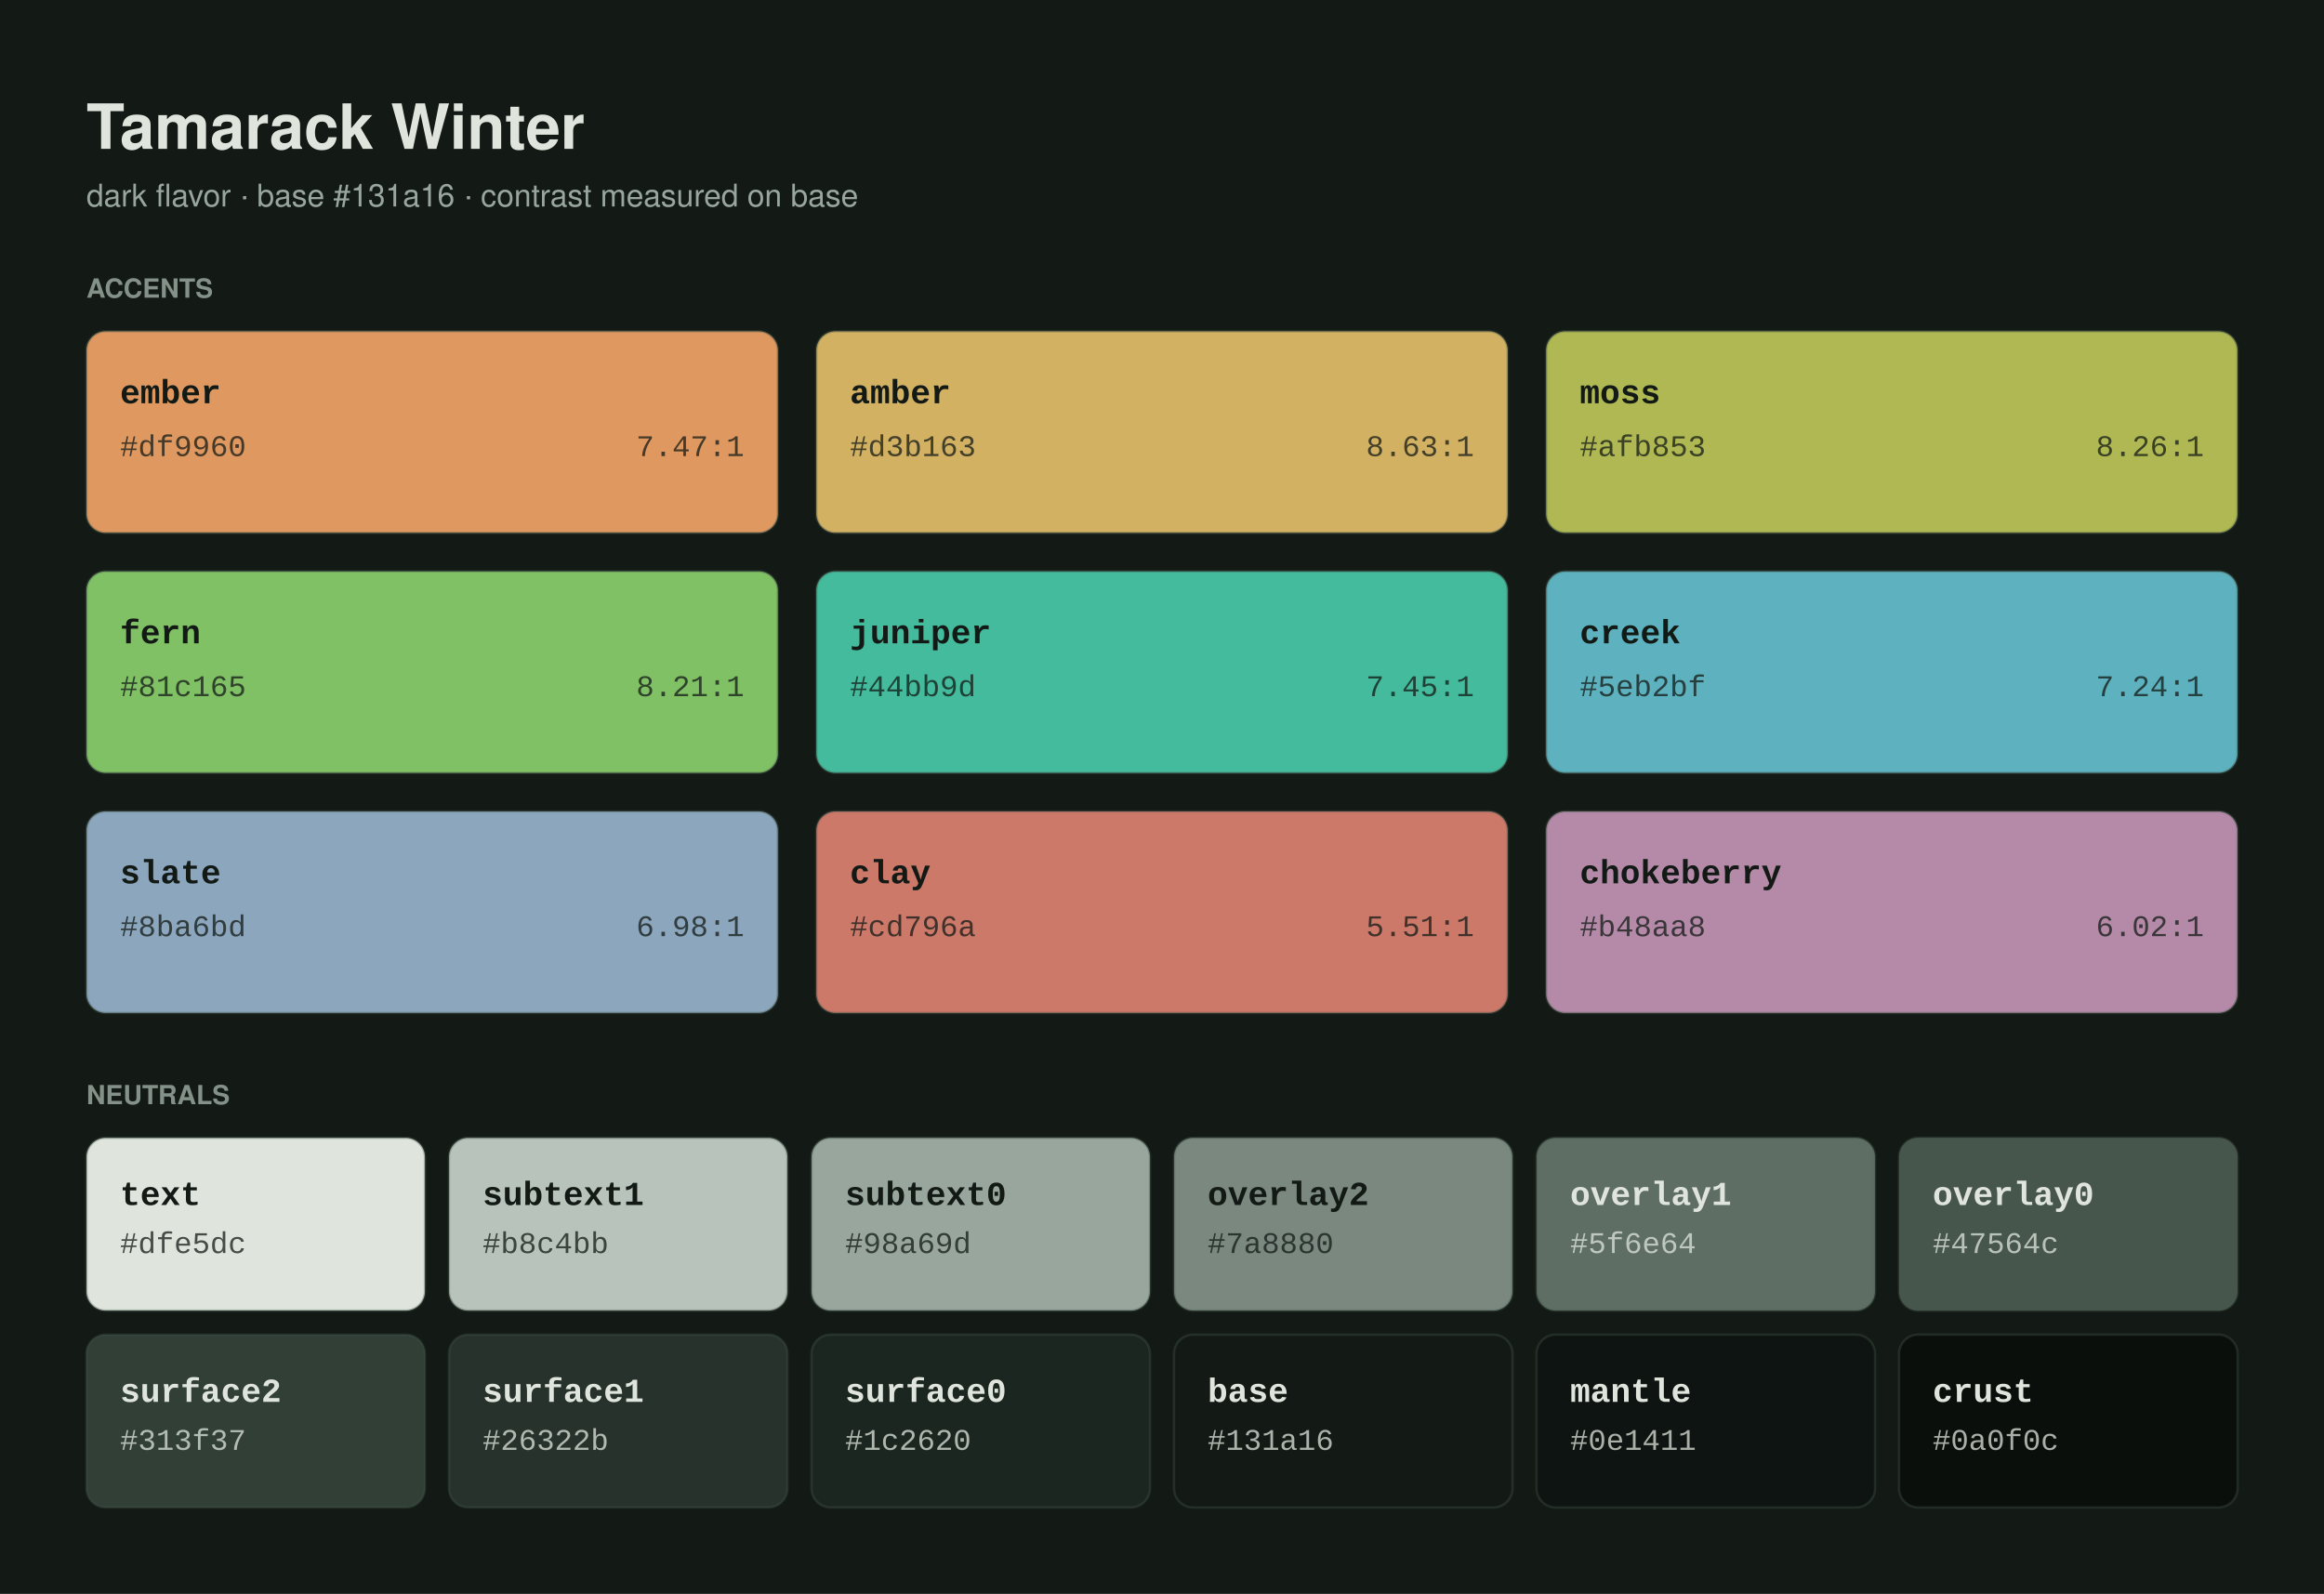
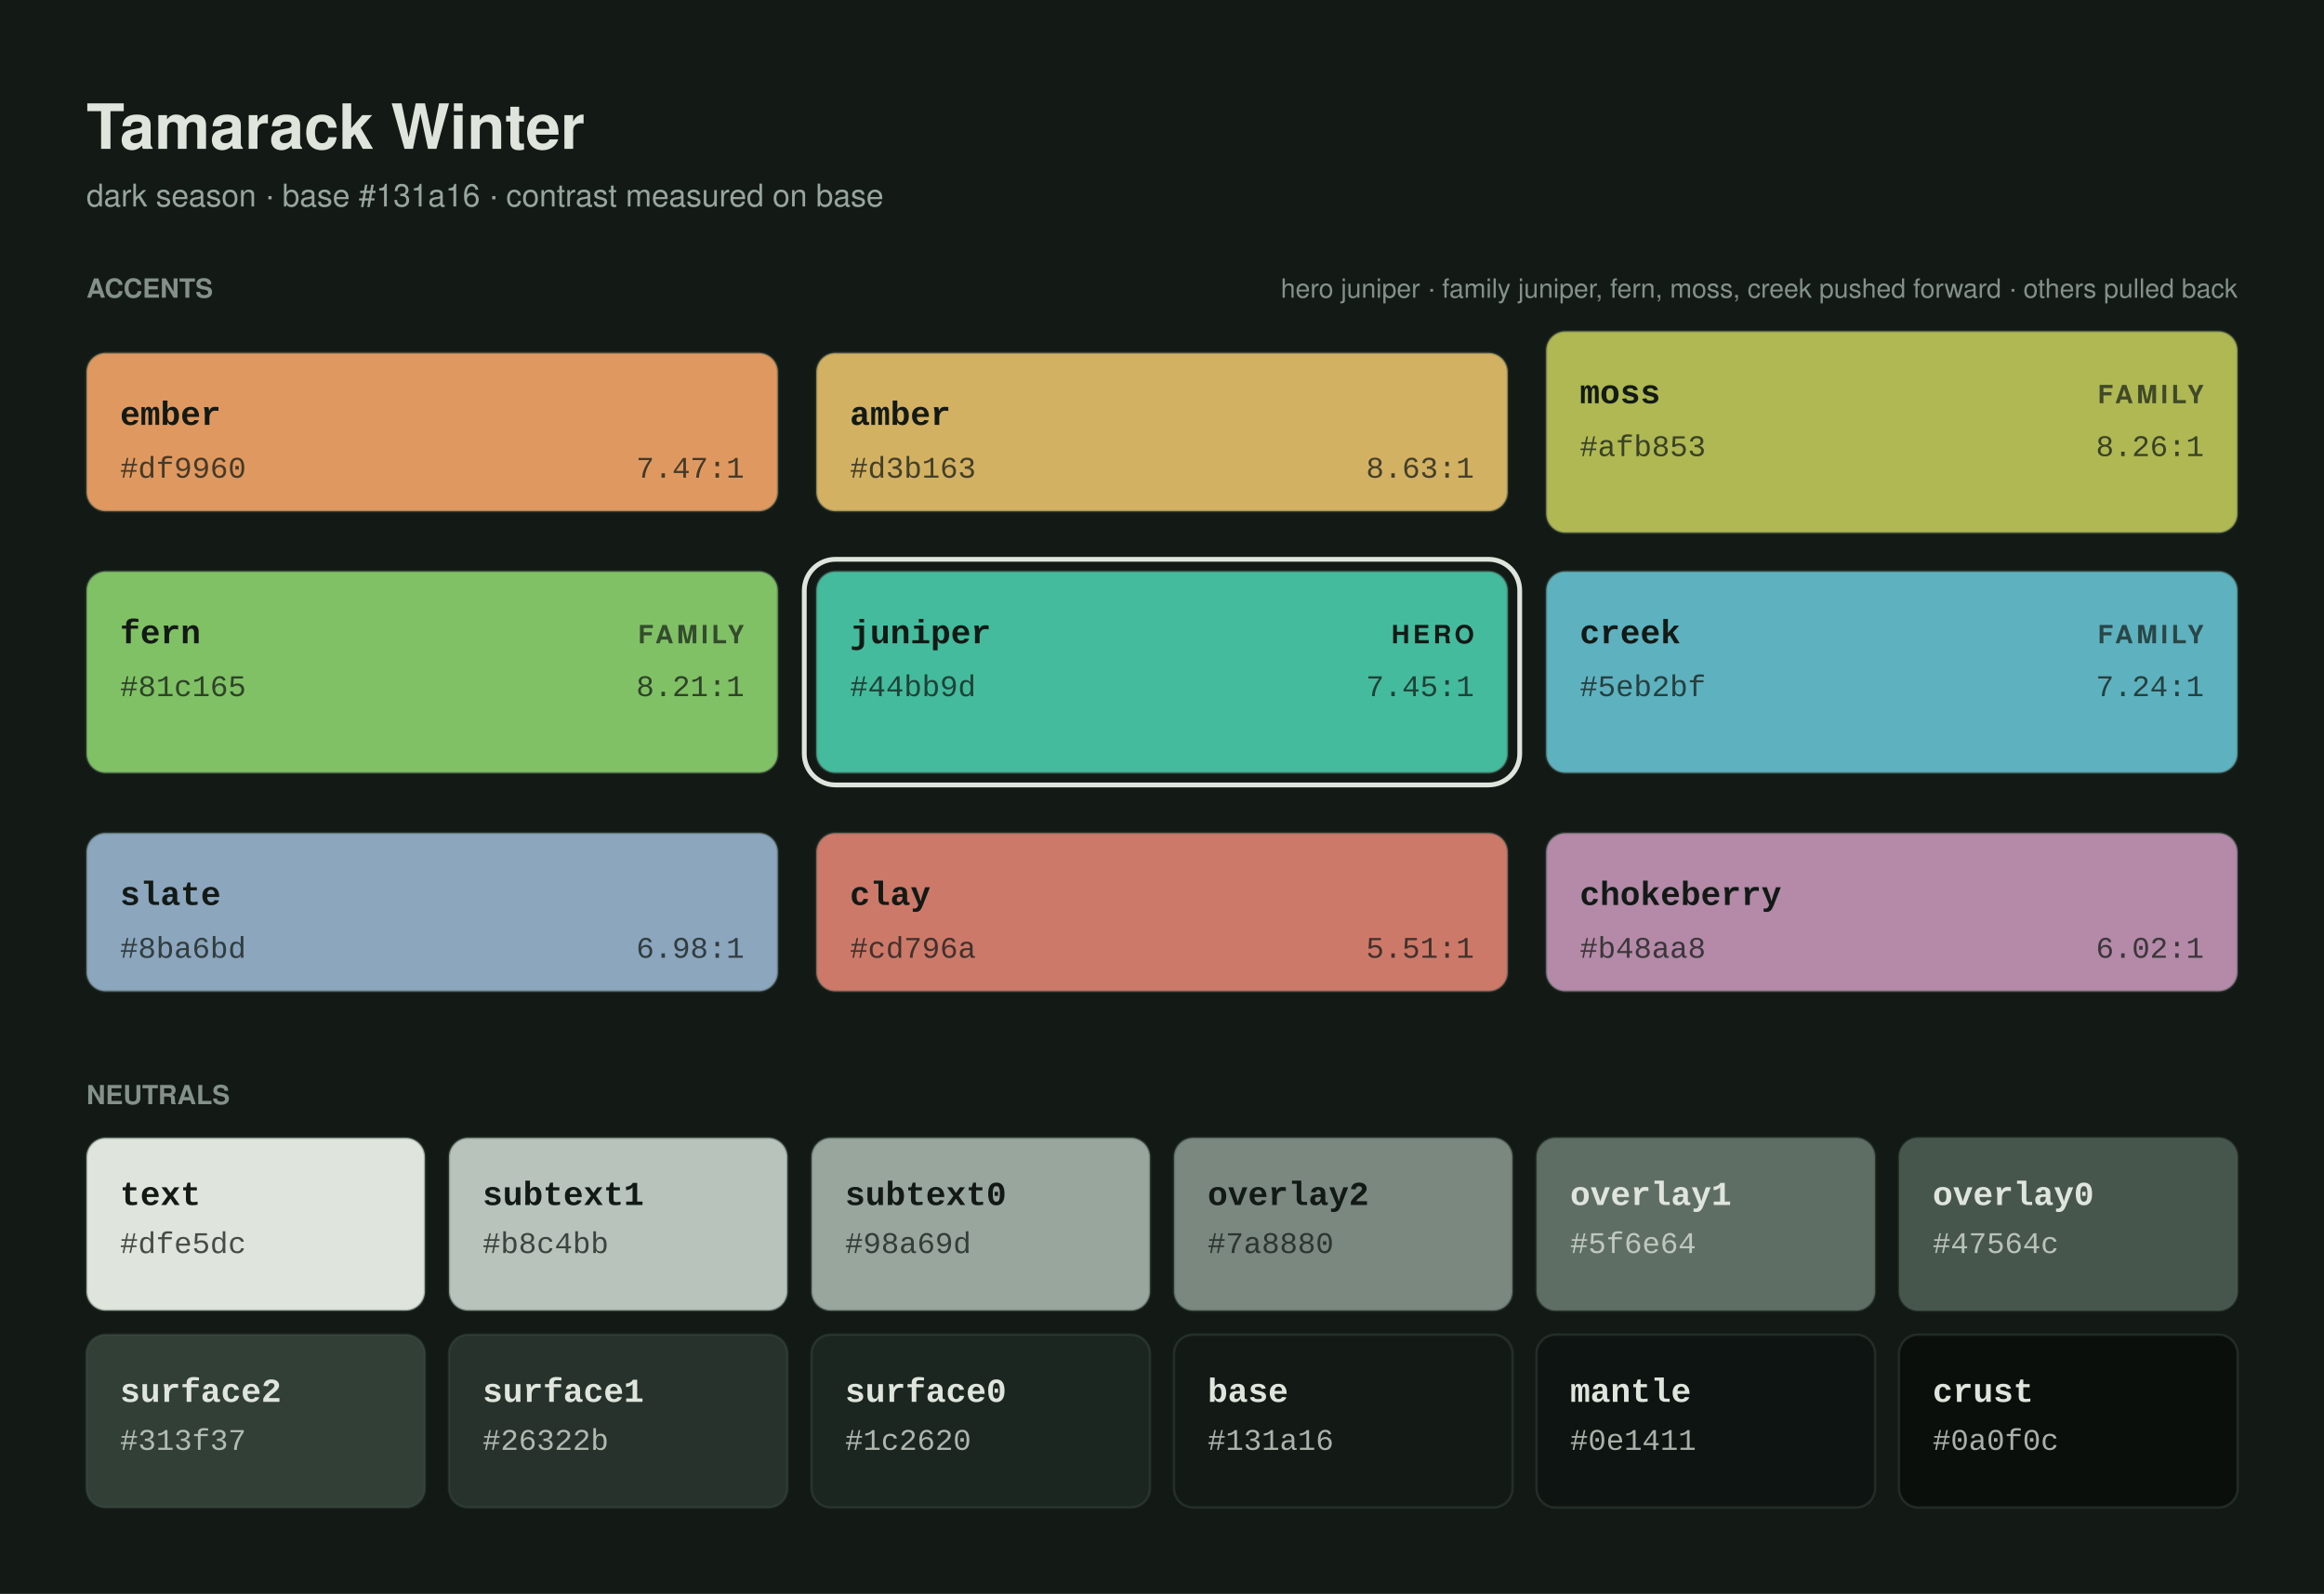
<svg xmlns="http://www.w3.org/2000/svg" width="968" height="664" viewBox="0 0 968 664" role="img" aria-label="Tamarack Winter palette swatches">
  <rect width="968" height="664" fill="#131A16" />
  <text x="36" y="62" font-family="ui-sans-serif, -apple-system, BlinkMacSystemFont, &quot;Segoe UI&quot;, Helvetica, Arial, sans-serif" font-size="26" fill="#DFE5DC" font-weight="600">Tamarack Winter</text>
-   <text x="36" y="86" font-family="ui-sans-serif, -apple-system, BlinkMacSystemFont, &quot;Segoe UI&quot;, Helvetica, Arial, sans-serif" font-size="13" fill="#98A69D">dark flavor · base #131a16 · contrast measured on base</text>
+   <text x="36" y="86" font-family="ui-sans-serif, -apple-system, BlinkMacSystemFont, &quot;Segoe UI&quot;, Helvetica, Arial, sans-serif" font-size="13" fill="#98A69D">dark season · base #131a16 · contrast measured on base</text>
  <text x="36" y="124" font-family="ui-sans-serif, -apple-system, BlinkMacSystemFont, &quot;Segoe UI&quot;, Helvetica, Arial, sans-serif" font-size="11" fill="#98A69D" font-weight="600" fill-opacity="0.85">ACCENTS</text>
-   <rect x="36" y="138" width="288" height="84" rx="8" fill="#DF9960" stroke="#47564C" stroke-opacity="0.35" />
-   <text x="50" y="168" font-family="ui-monospace, SFMono-Regular, &quot;SF Mono&quot;, Menlo, Consolas, &quot;Liberation Mono&quot;, monospace" font-size="14" fill="#131A16" font-weight="600">ember</text>
-   <text x="50" y="190" font-family="ui-monospace, SFMono-Regular, &quot;SF Mono&quot;, Menlo, Consolas, &quot;Liberation Mono&quot;, monospace" font-size="12.5" fill="#131A16" fill-opacity="0.75">#df9960</text>
-   <text x="310" y="190" font-family="ui-monospace, SFMono-Regular, &quot;SF Mono&quot;, Menlo, Consolas, &quot;Liberation Mono&quot;, monospace" font-size="12.5" fill="#131A16" text-anchor="end" fill-opacity="0.75">7.47:1</text>
-   <rect x="340" y="138" width="288" height="84" rx="8" fill="#D3B163" stroke="#47564C" stroke-opacity="0.35" />
-   <text x="354" y="168" font-family="ui-monospace, SFMono-Regular, &quot;SF Mono&quot;, Menlo, Consolas, &quot;Liberation Mono&quot;, monospace" font-size="14" fill="#131A16" font-weight="600">amber</text>
-   <text x="354" y="190" font-family="ui-monospace, SFMono-Regular, &quot;SF Mono&quot;, Menlo, Consolas, &quot;Liberation Mono&quot;, monospace" font-size="12.5" fill="#131A16" fill-opacity="0.75">#d3b163</text>
-   <text x="614" y="190" font-family="ui-monospace, SFMono-Regular, &quot;SF Mono&quot;, Menlo, Consolas, &quot;Liberation Mono&quot;, monospace" font-size="12.5" fill="#131A16" text-anchor="end" fill-opacity="0.75">8.63:1</text>
+   <text x="932" y="124" font-family="ui-sans-serif, -apple-system, BlinkMacSystemFont, &quot;Segoe UI&quot;, Helvetica, Arial, sans-serif" font-size="11" fill="#98A69D" text-anchor="end" fill-opacity="0.85">hero juniper · family juniper, fern, moss, creek pushed forward · others pulled back</text>
+   <rect x="36" y="147" width="288" height="66" rx="8" fill="#DF9960" stroke="#47564C" stroke-opacity="0.35" />
+   <text x="50" y="177" font-family="ui-monospace, SFMono-Regular, &quot;SF Mono&quot;, Menlo, Consolas, &quot;Liberation Mono&quot;, monospace" font-size="14" fill="#131A16" font-weight="600">ember</text>
+   <text x="50" y="199" font-family="ui-monospace, SFMono-Regular, &quot;SF Mono&quot;, Menlo, Consolas, &quot;Liberation Mono&quot;, monospace" font-size="12.5" fill="#131A16" fill-opacity="0.75">#df9960</text>
+   <text x="310" y="199" font-family="ui-monospace, SFMono-Regular, &quot;SF Mono&quot;, Menlo, Consolas, &quot;Liberation Mono&quot;, monospace" font-size="12.5" fill="#131A16" text-anchor="end" fill-opacity="0.75">7.47:1</text>
+   <rect x="340" y="147" width="288" height="66" rx="8" fill="#D3B163" stroke="#47564C" stroke-opacity="0.35" />
+   <text x="354" y="177" font-family="ui-monospace, SFMono-Regular, &quot;SF Mono&quot;, Menlo, Consolas, &quot;Liberation Mono&quot;, monospace" font-size="14" fill="#131A16" font-weight="600">amber</text>
+   <text x="354" y="199" font-family="ui-monospace, SFMono-Regular, &quot;SF Mono&quot;, Menlo, Consolas, &quot;Liberation Mono&quot;, monospace" font-size="12.5" fill="#131A16" fill-opacity="0.75">#d3b163</text>
+   <text x="614" y="199" font-family="ui-monospace, SFMono-Regular, &quot;SF Mono&quot;, Menlo, Consolas, &quot;Liberation Mono&quot;, monospace" font-size="12.5" fill="#131A16" text-anchor="end" fill-opacity="0.75">8.63:1</text>
  <rect x="644" y="138" width="288" height="84" rx="8" fill="#AFB853" stroke="#47564C" stroke-opacity="0.35" />
  <text x="658" y="168" font-family="ui-monospace, SFMono-Regular, &quot;SF Mono&quot;, Menlo, Consolas, &quot;Liberation Mono&quot;, monospace" font-size="14" fill="#131A16" font-weight="600">moss</text>
  <text x="658" y="190" font-family="ui-monospace, SFMono-Regular, &quot;SF Mono&quot;, Menlo, Consolas, &quot;Liberation Mono&quot;, monospace" font-size="12.5" fill="#131A16" fill-opacity="0.75">#afb853</text>
+   <text x="918" y="168" font-family="ui-sans-serif, -apple-system, BlinkMacSystemFont, &quot;Segoe UI&quot;, Helvetica, Arial, sans-serif" font-size="10.5" fill="#131A16" letter-spacing="1.4" font-weight="600" text-anchor="end" fill-opacity="0.7">FAMILY</text>
  <text x="918" y="190" font-family="ui-monospace, SFMono-Regular, &quot;SF Mono&quot;, Menlo, Consolas, &quot;Liberation Mono&quot;, monospace" font-size="12.5" fill="#131A16" text-anchor="end" fill-opacity="0.75">8.26:1</text>
  <rect x="36" y="238" width="288" height="84" rx="8" fill="#81C165" stroke="#47564C" stroke-opacity="0.35" />
  <text x="50" y="268" font-family="ui-monospace, SFMono-Regular, &quot;SF Mono&quot;, Menlo, Consolas, &quot;Liberation Mono&quot;, monospace" font-size="14" fill="#131A16" font-weight="600">fern</text>
  <text x="50" y="290" font-family="ui-monospace, SFMono-Regular, &quot;SF Mono&quot;, Menlo, Consolas, &quot;Liberation Mono&quot;, monospace" font-size="12.5" fill="#131A16" fill-opacity="0.75">#81c165</text>
+   <text x="310" y="268" font-family="ui-sans-serif, -apple-system, BlinkMacSystemFont, &quot;Segoe UI&quot;, Helvetica, Arial, sans-serif" font-size="10.5" fill="#131A16" letter-spacing="1.4" font-weight="600" text-anchor="end" fill-opacity="0.7">FAMILY</text>
  <text x="310" y="290" font-family="ui-monospace, SFMono-Regular, &quot;SF Mono&quot;, Menlo, Consolas, &quot;Liberation Mono&quot;, monospace" font-size="12.5" fill="#131A16" text-anchor="end" fill-opacity="0.75">8.21:1</text>
+   <rect x="335" y="233" width="298" height="94" rx="13" fill="none" stroke="#DFE5DC" stroke-width="2" />
  <rect x="340" y="238" width="288" height="84" rx="8" fill="#44BB9D" stroke="#47564C" stroke-opacity="0.35" />
  <text x="354" y="268" font-family="ui-monospace, SFMono-Regular, &quot;SF Mono&quot;, Menlo, Consolas, &quot;Liberation Mono&quot;, monospace" font-size="14" fill="#131A16" font-weight="600">juniper</text>
  <text x="354" y="290" font-family="ui-monospace, SFMono-Regular, &quot;SF Mono&quot;, Menlo, Consolas, &quot;Liberation Mono&quot;, monospace" font-size="12.5" fill="#131A16" fill-opacity="0.75">#44bb9d</text>
+   <text x="614" y="268" font-family="ui-sans-serif, -apple-system, BlinkMacSystemFont, &quot;Segoe UI&quot;, Helvetica, Arial, sans-serif" font-size="10.5" fill="#131A16" letter-spacing="1.4" font-weight="700" text-anchor="end">HERO</text>
  <text x="614" y="290" font-family="ui-monospace, SFMono-Regular, &quot;SF Mono&quot;, Menlo, Consolas, &quot;Liberation Mono&quot;, monospace" font-size="12.5" fill="#131A16" text-anchor="end" fill-opacity="0.75">7.45:1</text>
  <rect x="644" y="238" width="288" height="84" rx="8" fill="#5EB2BF" stroke="#47564C" stroke-opacity="0.35" />
  <text x="658" y="268" font-family="ui-monospace, SFMono-Regular, &quot;SF Mono&quot;, Menlo, Consolas, &quot;Liberation Mono&quot;, monospace" font-size="14" fill="#131A16" font-weight="600">creek</text>
  <text x="658" y="290" font-family="ui-monospace, SFMono-Regular, &quot;SF Mono&quot;, Menlo, Consolas, &quot;Liberation Mono&quot;, monospace" font-size="12.5" fill="#131A16" fill-opacity="0.75">#5eb2bf</text>
+   <text x="918" y="268" font-family="ui-sans-serif, -apple-system, BlinkMacSystemFont, &quot;Segoe UI&quot;, Helvetica, Arial, sans-serif" font-size="10.5" fill="#131A16" letter-spacing="1.4" font-weight="600" text-anchor="end" fill-opacity="0.7">FAMILY</text>
  <text x="918" y="290" font-family="ui-monospace, SFMono-Regular, &quot;SF Mono&quot;, Menlo, Consolas, &quot;Liberation Mono&quot;, monospace" font-size="12.5" fill="#131A16" text-anchor="end" fill-opacity="0.75">7.24:1</text>
-   <rect x="36" y="338" width="288" height="84" rx="8" fill="#8BA6BD" stroke="#47564C" stroke-opacity="0.35" />
-   <text x="50" y="368" font-family="ui-monospace, SFMono-Regular, &quot;SF Mono&quot;, Menlo, Consolas, &quot;Liberation Mono&quot;, monospace" font-size="14" fill="#131A16" font-weight="600">slate</text>
-   <text x="50" y="390" font-family="ui-monospace, SFMono-Regular, &quot;SF Mono&quot;, Menlo, Consolas, &quot;Liberation Mono&quot;, monospace" font-size="12.5" fill="#131A16" fill-opacity="0.75">#8ba6bd</text>
-   <text x="310" y="390" font-family="ui-monospace, SFMono-Regular, &quot;SF Mono&quot;, Menlo, Consolas, &quot;Liberation Mono&quot;, monospace" font-size="12.5" fill="#131A16" text-anchor="end" fill-opacity="0.75">6.98:1</text>
-   <rect x="340" y="338" width="288" height="84" rx="8" fill="#CD796A" stroke="#47564C" stroke-opacity="0.35" />
-   <text x="354" y="368" font-family="ui-monospace, SFMono-Regular, &quot;SF Mono&quot;, Menlo, Consolas, &quot;Liberation Mono&quot;, monospace" font-size="14" fill="#131A16" font-weight="600">clay</text>
-   <text x="354" y="390" font-family="ui-monospace, SFMono-Regular, &quot;SF Mono&quot;, Menlo, Consolas, &quot;Liberation Mono&quot;, monospace" font-size="12.5" fill="#131A16" fill-opacity="0.75">#cd796a</text>
-   <text x="614" y="390" font-family="ui-monospace, SFMono-Regular, &quot;SF Mono&quot;, Menlo, Consolas, &quot;Liberation Mono&quot;, monospace" font-size="12.5" fill="#131A16" text-anchor="end" fill-opacity="0.75">5.51:1</text>
-   <rect x="644" y="338" width="288" height="84" rx="8" fill="#B48AA8" stroke="#47564C" stroke-opacity="0.35" />
-   <text x="658" y="368" font-family="ui-monospace, SFMono-Regular, &quot;SF Mono&quot;, Menlo, Consolas, &quot;Liberation Mono&quot;, monospace" font-size="14" fill="#131A16" font-weight="600">chokeberry</text>
-   <text x="658" y="390" font-family="ui-monospace, SFMono-Regular, &quot;SF Mono&quot;, Menlo, Consolas, &quot;Liberation Mono&quot;, monospace" font-size="12.5" fill="#131A16" fill-opacity="0.75">#b48aa8</text>
-   <text x="918" y="390" font-family="ui-monospace, SFMono-Regular, &quot;SF Mono&quot;, Menlo, Consolas, &quot;Liberation Mono&quot;, monospace" font-size="12.5" fill="#131A16" text-anchor="end" fill-opacity="0.75">6.02:1</text>
+   <rect x="36" y="347" width="288" height="66" rx="8" fill="#8BA6BD" stroke="#47564C" stroke-opacity="0.35" />
+   <text x="50" y="377" font-family="ui-monospace, SFMono-Regular, &quot;SF Mono&quot;, Menlo, Consolas, &quot;Liberation Mono&quot;, monospace" font-size="14" fill="#131A16" font-weight="600">slate</text>
+   <text x="50" y="399" font-family="ui-monospace, SFMono-Regular, &quot;SF Mono&quot;, Menlo, Consolas, &quot;Liberation Mono&quot;, monospace" font-size="12.5" fill="#131A16" fill-opacity="0.75">#8ba6bd</text>
+   <text x="310" y="399" font-family="ui-monospace, SFMono-Regular, &quot;SF Mono&quot;, Menlo, Consolas, &quot;Liberation Mono&quot;, monospace" font-size="12.5" fill="#131A16" text-anchor="end" fill-opacity="0.75">6.98:1</text>
+   <rect x="340" y="347" width="288" height="66" rx="8" fill="#CD796A" stroke="#47564C" stroke-opacity="0.35" />
+   <text x="354" y="377" font-family="ui-monospace, SFMono-Regular, &quot;SF Mono&quot;, Menlo, Consolas, &quot;Liberation Mono&quot;, monospace" font-size="14" fill="#131A16" font-weight="600">clay</text>
+   <text x="354" y="399" font-family="ui-monospace, SFMono-Regular, &quot;SF Mono&quot;, Menlo, Consolas, &quot;Liberation Mono&quot;, monospace" font-size="12.5" fill="#131A16" fill-opacity="0.75">#cd796a</text>
+   <text x="614" y="399" font-family="ui-monospace, SFMono-Regular, &quot;SF Mono&quot;, Menlo, Consolas, &quot;Liberation Mono&quot;, monospace" font-size="12.5" fill="#131A16" text-anchor="end" fill-opacity="0.75">5.51:1</text>
+   <rect x="644" y="347" width="288" height="66" rx="8" fill="#B48AA8" stroke="#47564C" stroke-opacity="0.35" />
+   <text x="658" y="377" font-family="ui-monospace, SFMono-Regular, &quot;SF Mono&quot;, Menlo, Consolas, &quot;Liberation Mono&quot;, monospace" font-size="14" fill="#131A16" font-weight="600">chokeberry</text>
+   <text x="658" y="399" font-family="ui-monospace, SFMono-Regular, &quot;SF Mono&quot;, Menlo, Consolas, &quot;Liberation Mono&quot;, monospace" font-size="12.5" fill="#131A16" fill-opacity="0.75">#b48aa8</text>
+   <text x="918" y="399" font-family="ui-monospace, SFMono-Regular, &quot;SF Mono&quot;, Menlo, Consolas, &quot;Liberation Mono&quot;, monospace" font-size="12.5" fill="#131A16" text-anchor="end" fill-opacity="0.75">6.02:1</text>
  <text x="36" y="460" font-family="ui-sans-serif, -apple-system, BlinkMacSystemFont, &quot;Segoe UI&quot;, Helvetica, Arial, sans-serif" font-size="11" fill="#98A69D" font-weight="600" fill-opacity="0.85">NEUTRALS</text>
  <rect x="36" y="474" width="141" height="72" rx="8" fill="#DFE5DC" stroke="#47564C" stroke-opacity="0.35" />
  <text x="50" y="502" font-family="ui-monospace, SFMono-Regular, &quot;SF Mono&quot;, Menlo, Consolas, &quot;Liberation Mono&quot;, monospace" font-size="14" fill="#131A16" font-weight="600">text</text>
  <text x="50" y="522" font-family="ui-monospace, SFMono-Regular, &quot;SF Mono&quot;, Menlo, Consolas, &quot;Liberation Mono&quot;, monospace" font-size="12.5" fill="#131A16" fill-opacity="0.75">#dfe5dc</text>
  <rect x="187" y="474" width="141" height="72" rx="8" fill="#B8C4BB" stroke="#47564C" stroke-opacity="0.35" />
  <text x="201" y="502" font-family="ui-monospace, SFMono-Regular, &quot;SF Mono&quot;, Menlo, Consolas, &quot;Liberation Mono&quot;, monospace" font-size="14" fill="#131A16" font-weight="600">subtext1</text>
  <text x="201" y="522" font-family="ui-monospace, SFMono-Regular, &quot;SF Mono&quot;, Menlo, Consolas, &quot;Liberation Mono&quot;, monospace" font-size="12.5" fill="#131A16" fill-opacity="0.75">#b8c4bb</text>
  <rect x="338" y="474" width="141" height="72" rx="8" fill="#98A69D" stroke="#47564C" stroke-opacity="0.35" />
  <text x="352" y="502" font-family="ui-monospace, SFMono-Regular, &quot;SF Mono&quot;, Menlo, Consolas, &quot;Liberation Mono&quot;, monospace" font-size="14" fill="#131A16" font-weight="600">subtext0</text>
  <text x="352" y="522" font-family="ui-monospace, SFMono-Regular, &quot;SF Mono&quot;, Menlo, Consolas, &quot;Liberation Mono&quot;, monospace" font-size="12.5" fill="#131A16" fill-opacity="0.75">#98a69d</text>
  <rect x="489" y="474" width="141" height="72" rx="8" fill="#7A8880" stroke="#47564C" stroke-opacity="0.35" />
  <text x="503" y="502" font-family="ui-monospace, SFMono-Regular, &quot;SF Mono&quot;, Menlo, Consolas, &quot;Liberation Mono&quot;, monospace" font-size="14" fill="#131A16" font-weight="600">overlay2</text>
  <text x="503" y="522" font-family="ui-monospace, SFMono-Regular, &quot;SF Mono&quot;, Menlo, Consolas, &quot;Liberation Mono&quot;, monospace" font-size="12.5" fill="#131A16" fill-opacity="0.75">#7a8880</text>
  <rect x="640" y="474" width="141" height="72" rx="8" fill="#5F6E64" stroke="#47564C" stroke-opacity="0.35" />
  <text x="654" y="502" font-family="ui-monospace, SFMono-Regular, &quot;SF Mono&quot;, Menlo, Consolas, &quot;Liberation Mono&quot;, monospace" font-size="14" fill="#DFE5DC" font-weight="600">overlay1</text>
  <text x="654" y="522" font-family="ui-monospace, SFMono-Regular, &quot;SF Mono&quot;, Menlo, Consolas, &quot;Liberation Mono&quot;, monospace" font-size="12.5" fill="#DFE5DC" fill-opacity="0.75">#5f6e64</text>
  <rect x="791" y="474" width="141" height="72" rx="8" fill="#47564C" stroke="#47564C" stroke-opacity="0.35" />
  <text x="805" y="502" font-family="ui-monospace, SFMono-Regular, &quot;SF Mono&quot;, Menlo, Consolas, &quot;Liberation Mono&quot;, monospace" font-size="14" fill="#DFE5DC" font-weight="600">overlay0</text>
  <text x="805" y="522" font-family="ui-monospace, SFMono-Regular, &quot;SF Mono&quot;, Menlo, Consolas, &quot;Liberation Mono&quot;, monospace" font-size="12.5" fill="#DFE5DC" fill-opacity="0.75">#47564c</text>
  <rect x="36" y="556" width="141" height="72" rx="8" fill="#313F37" stroke="#47564C" stroke-opacity="0.35" />
  <text x="50" y="584" font-family="ui-monospace, SFMono-Regular, &quot;SF Mono&quot;, Menlo, Consolas, &quot;Liberation Mono&quot;, monospace" font-size="14" fill="#DFE5DC" font-weight="600">surface2</text>
  <text x="50" y="604" font-family="ui-monospace, SFMono-Regular, &quot;SF Mono&quot;, Menlo, Consolas, &quot;Liberation Mono&quot;, monospace" font-size="12.5" fill="#DFE5DC" fill-opacity="0.75">#313f37</text>
  <rect x="187" y="556" width="141" height="72" rx="8" fill="#26322B" stroke="#47564C" stroke-opacity="0.35" />
  <text x="201" y="584" font-family="ui-monospace, SFMono-Regular, &quot;SF Mono&quot;, Menlo, Consolas, &quot;Liberation Mono&quot;, monospace" font-size="14" fill="#DFE5DC" font-weight="600">surface1</text>
  <text x="201" y="604" font-family="ui-monospace, SFMono-Regular, &quot;SF Mono&quot;, Menlo, Consolas, &quot;Liberation Mono&quot;, monospace" font-size="12.5" fill="#DFE5DC" fill-opacity="0.75">#26322b</text>
  <rect x="338" y="556" width="141" height="72" rx="8" fill="#1C2620" stroke="#47564C" stroke-opacity="0.35" />
  <text x="352" y="584" font-family="ui-monospace, SFMono-Regular, &quot;SF Mono&quot;, Menlo, Consolas, &quot;Liberation Mono&quot;, monospace" font-size="14" fill="#DFE5DC" font-weight="600">surface0</text>
  <text x="352" y="604" font-family="ui-monospace, SFMono-Regular, &quot;SF Mono&quot;, Menlo, Consolas, &quot;Liberation Mono&quot;, monospace" font-size="12.5" fill="#DFE5DC" fill-opacity="0.75">#1c2620</text>
  <rect x="489" y="556" width="141" height="72" rx="8" fill="#131A16" stroke="#47564C" stroke-opacity="0.35" />
  <text x="503" y="584" font-family="ui-monospace, SFMono-Regular, &quot;SF Mono&quot;, Menlo, Consolas, &quot;Liberation Mono&quot;, monospace" font-size="14" fill="#DFE5DC" font-weight="600">base</text>
  <text x="503" y="604" font-family="ui-monospace, SFMono-Regular, &quot;SF Mono&quot;, Menlo, Consolas, &quot;Liberation Mono&quot;, monospace" font-size="12.5" fill="#DFE5DC" fill-opacity="0.75">#131a16</text>
  <rect x="640" y="556" width="141" height="72" rx="8" fill="#0E1411" stroke="#47564C" stroke-opacity="0.35" />
  <text x="654" y="584" font-family="ui-monospace, SFMono-Regular, &quot;SF Mono&quot;, Menlo, Consolas, &quot;Liberation Mono&quot;, monospace" font-size="14" fill="#DFE5DC" font-weight="600">mantle</text>
  <text x="654" y="604" font-family="ui-monospace, SFMono-Regular, &quot;SF Mono&quot;, Menlo, Consolas, &quot;Liberation Mono&quot;, monospace" font-size="12.5" fill="#DFE5DC" fill-opacity="0.75">#0e1411</text>
  <rect x="791" y="556" width="141" height="72" rx="8" fill="#0A0F0C" stroke="#47564C" stroke-opacity="0.35" />
  <text x="805" y="584" font-family="ui-monospace, SFMono-Regular, &quot;SF Mono&quot;, Menlo, Consolas, &quot;Liberation Mono&quot;, monospace" font-size="14" fill="#DFE5DC" font-weight="600">crust</text>
  <text x="805" y="604" font-family="ui-monospace, SFMono-Regular, &quot;SF Mono&quot;, Menlo, Consolas, &quot;Liberation Mono&quot;, monospace" font-size="12.5" fill="#DFE5DC" fill-opacity="0.75">#0a0f0c</text>
</svg>
